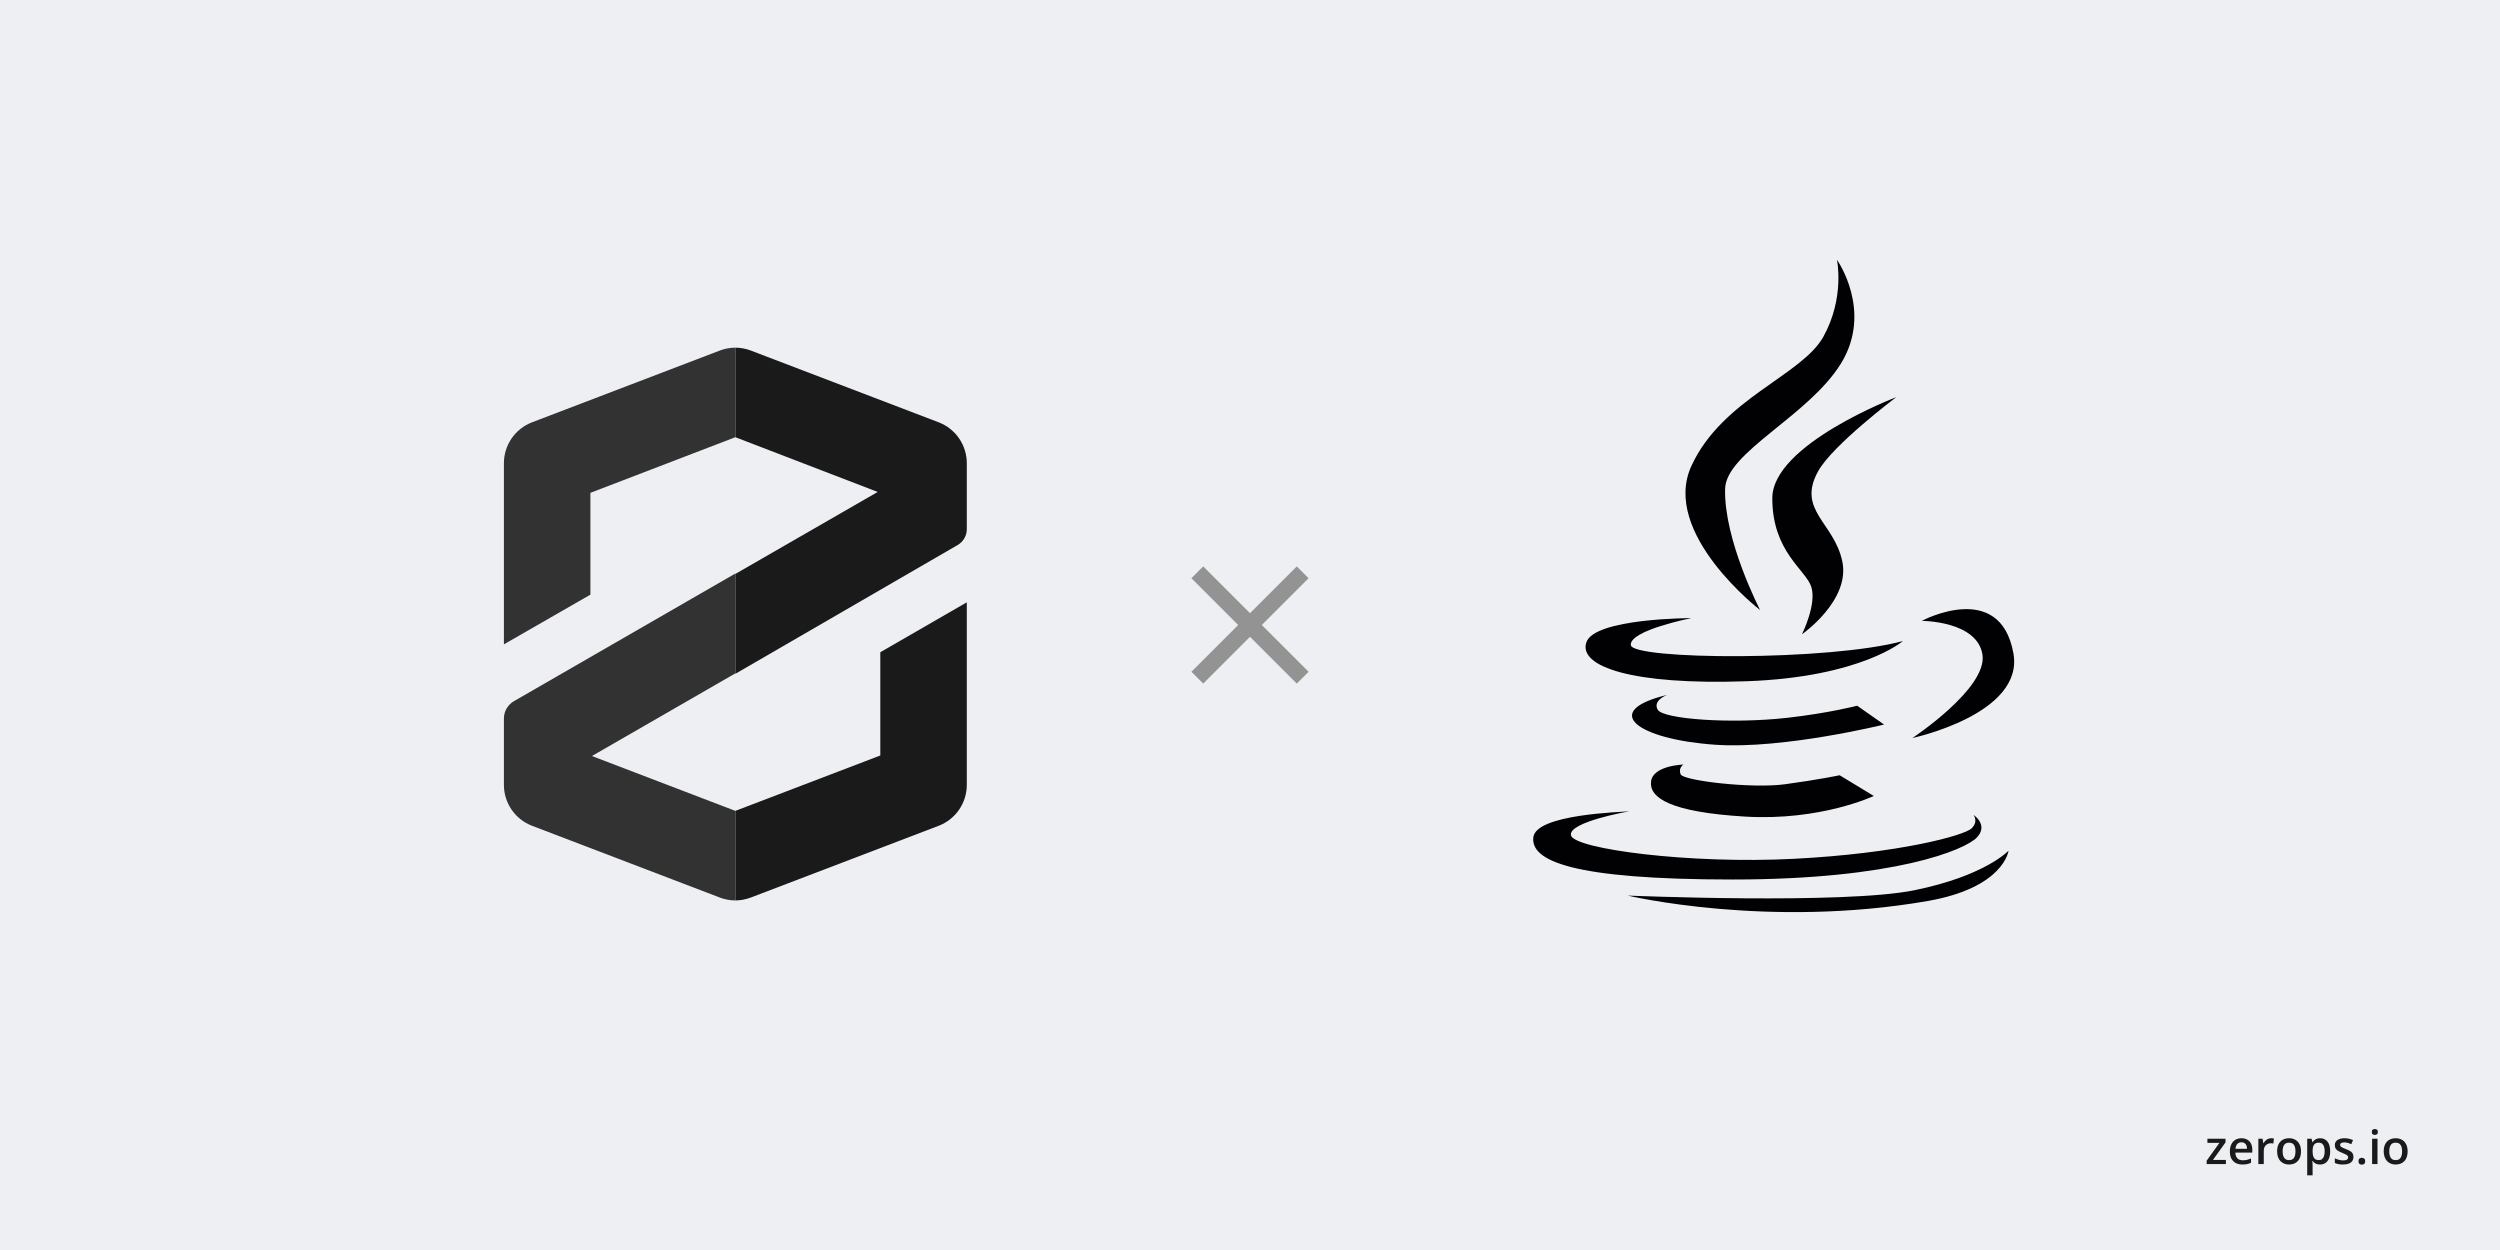
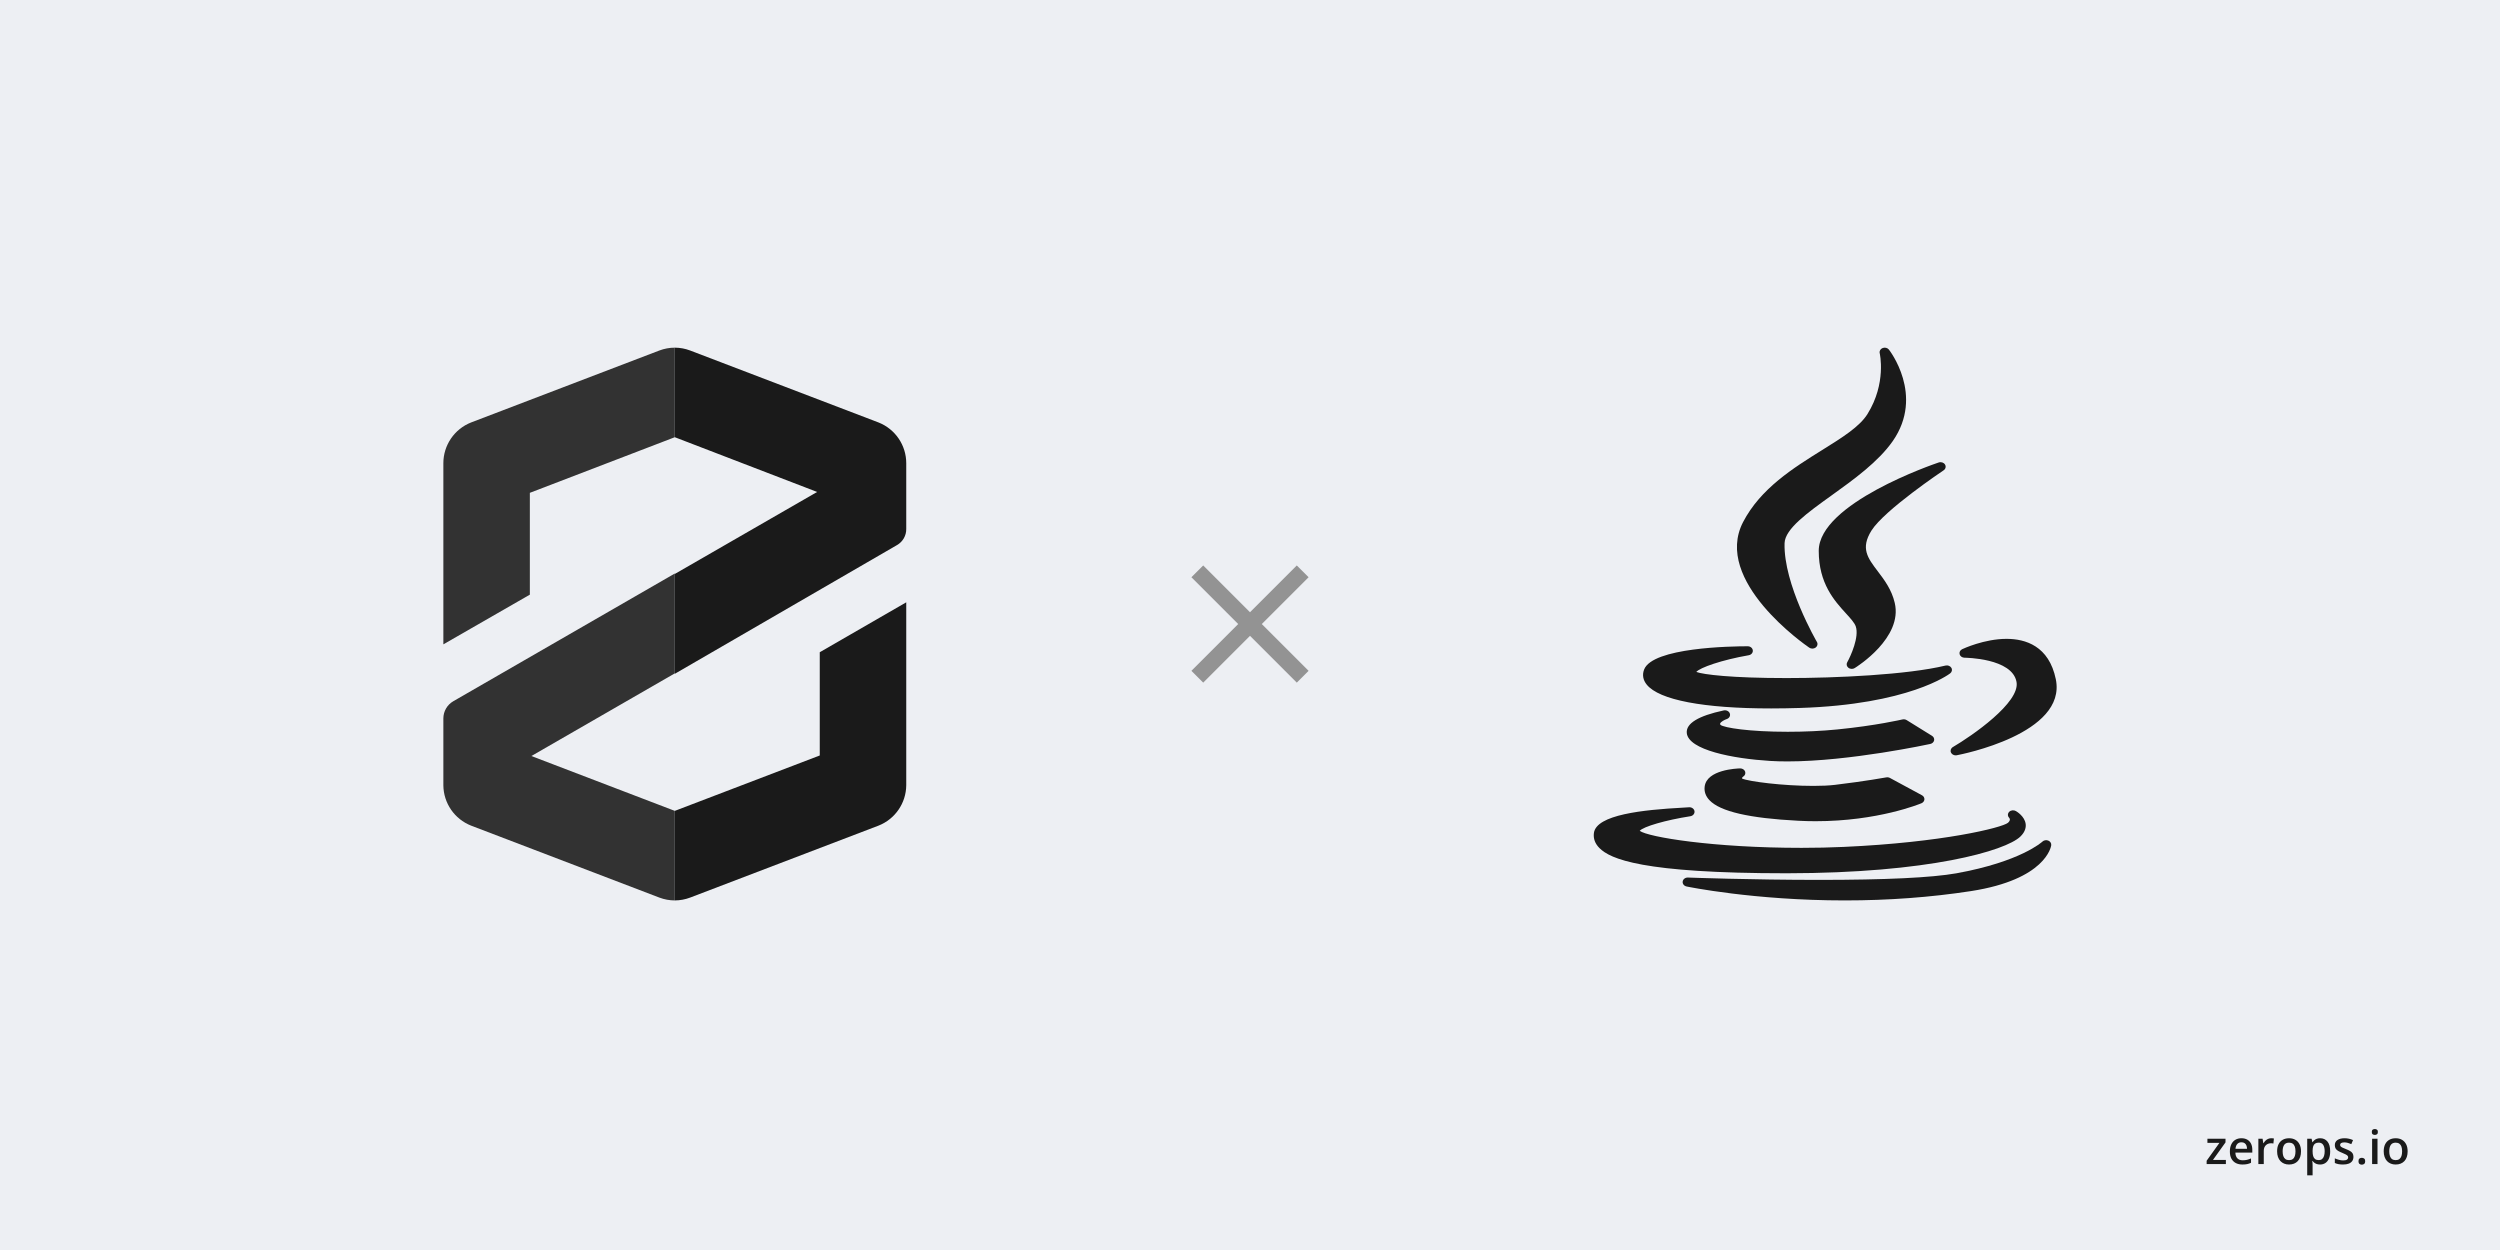
- <svg xmlns="http://www.w3.org/2000/svg" width="1280" height="640" viewBox="0 0 1280 640" fill="none">
-   <g clip-path="url(#clip0_1_2)">
-     <path d="M0 0H1280V640H0V0Z" fill="#EDEFF3" />
-     <path d="M1139.65 596H1129.8V594.301L1136.35 585.148H1130.2V583.027H1139.46V584.902L1133.04 593.879H1139.65V596ZM1147.62 582.781C1148.78 582.781 1149.77 583.02 1150.6 583.496C1151.43 583.973 1152.06 584.648 1152.51 585.523C1152.95 586.398 1153.18 587.445 1153.18 588.664V590.141H1144.52C1144.55 591.398 1144.88 592.367 1145.52 593.047C1146.17 593.727 1147.08 594.066 1148.24 594.066C1149.07 594.066 1149.81 593.988 1150.47 593.832C1151.13 593.668 1151.82 593.43 1152.52 593.117V595.355C1151.87 595.66 1151.21 595.883 1150.54 596.023C1149.87 596.164 1149.06 596.234 1148.12 596.234C1146.85 596.234 1145.73 595.988 1144.76 595.496C1143.8 594.996 1143.05 594.254 1142.5 593.27C1141.96 592.285 1141.69 591.062 1141.69 589.602C1141.69 588.148 1141.94 586.914 1142.43 585.898C1142.92 584.883 1143.61 584.109 1144.5 583.578C1145.39 583.047 1146.43 582.781 1147.62 582.781ZM1147.62 584.855C1146.75 584.855 1146.05 585.137 1145.51 585.699C1144.98 586.262 1144.67 587.086 1144.57 588.172H1150.48C1150.47 587.523 1150.36 586.949 1150.15 586.449C1149.95 585.949 1149.64 585.559 1149.21 585.277C1148.8 584.996 1148.27 584.855 1147.62 584.855ZM1162.86 582.781C1163.07 582.781 1163.31 582.793 1163.57 582.816C1163.83 582.84 1164.05 582.871 1164.24 582.91L1163.98 585.488C1163.78 585.435 1163.58 585.399 1163.37 585.383C1163.16 585.36 1162.95 585.349 1162.74 585.348C1162.25 585.348 1161.78 585.43 1161.33 585.594C1160.89 585.75 1160.49 585.992 1160.15 586.32C1159.8 586.641 1159.54 587.043 1159.34 587.527C1159.14 588.012 1159.05 588.574 1159.05 589.215V596H1156.28V583.027H1158.44L1158.81 585.312H1158.94C1159.2 584.852 1159.52 584.43 1159.9 584.047C1160.29 583.664 1160.72 583.359 1161.21 583.133C1161.73 582.894 1162.29 582.774 1162.86 582.781ZM1178.12 589.484C1178.12 590.562 1177.98 591.52 1177.7 592.355C1177.42 593.191 1177.01 593.898 1176.47 594.477C1175.93 595.051 1175.26 595.499 1174.53 595.789C1173.77 596.086 1172.91 596.234 1171.96 596.234C1171.07 596.234 1170.25 596.086 1169.51 595.789C1168.78 595.494 1168.12 595.046 1167.58 594.477C1167.04 593.898 1166.62 593.191 1166.32 592.355C1166.03 591.52 1165.88 590.562 1165.88 589.484C1165.88 588.055 1166.12 586.844 1166.62 585.852C1167.12 584.852 1167.83 584.09 1168.75 583.566C1169.67 583.043 1170.77 582.781 1172.04 582.781C1173.24 582.781 1174.29 583.043 1175.21 583.566C1176.12 584.09 1176.84 584.852 1177.35 585.852C1177.87 586.852 1178.12 588.062 1178.12 589.484ZM1168.71 589.484C1168.71 590.43 1168.83 591.238 1169.05 591.91C1169.29 592.582 1169.65 593.098 1170.13 593.457C1170.62 593.809 1171.24 593.984 1172.01 593.984C1172.77 593.984 1173.4 593.809 1173.88 593.457C1174.37 593.098 1174.72 592.582 1174.95 591.91C1175.18 591.238 1175.29 590.43 1175.29 589.484C1175.29 588.539 1175.18 587.738 1174.95 587.082C1174.72 586.418 1174.37 585.914 1173.88 585.57C1173.4 585.219 1172.77 585.043 1172 585.043C1170.86 585.043 1170.02 585.426 1169.5 586.191C1168.98 586.957 1168.71 588.055 1168.71 589.484ZM1187.95 582.781C1189.48 582.781 1190.72 583.344 1191.65 584.469C1192.59 585.594 1193.05 587.266 1193.05 589.484C1193.05 590.953 1192.84 592.191 1192.4 593.199C1191.97 594.199 1191.36 594.957 1190.58 595.473C1189.81 595.98 1188.91 596.234 1187.88 596.234C1187.22 596.234 1186.65 596.148 1186.16 595.977C1185.71 595.822 1185.29 595.597 1184.92 595.309C1184.59 595.041 1184.3 594.734 1184.05 594.395H1183.89C1183.93 594.707 1183.96 595.055 1184 595.438C1184.04 595.812 1184.05 596.156 1184.05 596.469V601.754H1181.29V583.027H1183.54L1183.93 584.82H1184.05C1184.3 584.453 1184.59 584.113 1184.93 583.801C1185.29 583.488 1185.71 583.242 1186.2 583.062C1186.7 582.875 1187.28 582.781 1187.95 582.781ZM1187.21 585.031C1186.45 585.031 1185.84 585.184 1185.38 585.488C1184.93 585.785 1184.59 586.234 1184.38 586.836C1184.18 587.438 1184.07 588.191 1184.05 589.098V589.484C1184.05 590.445 1184.15 591.262 1184.35 591.934C1184.55 592.598 1184.88 593.105 1185.34 593.457C1185.81 593.801 1186.45 593.973 1187.24 593.973C1187.91 593.973 1188.47 593.789 1188.91 593.422C1189.35 593.055 1189.68 592.531 1189.9 591.852C1190.12 591.172 1190.23 590.371 1190.23 589.449C1190.23 588.051 1189.98 586.965 1189.48 586.191C1188.99 585.418 1188.23 585.031 1187.21 585.031ZM1204.96 592.297C1204.96 593.148 1204.75 593.867 1204.34 594.453C1203.93 595.039 1203.32 595.484 1202.52 595.789C1201.73 596.086 1200.77 596.234 1199.62 596.234C1198.71 596.234 1197.93 596.168 1197.27 596.035C1196.64 595.914 1196.02 595.718 1195.43 595.449V593.07C1196.05 593.359 1196.74 593.609 1197.51 593.82C1198.28 594.031 1199.01 594.137 1199.7 594.137C1200.61 594.137 1201.26 593.996 1201.66 593.715C1202.05 593.426 1202.25 593.043 1202.25 592.566C1202.25 592.285 1202.17 592.035 1202.01 591.816C1201.85 591.59 1201.55 591.359 1201.12 591.125C1200.69 590.883 1200.05 590.594 1199.22 590.258C1198.4 589.93 1197.71 589.602 1197.14 589.273C1196.58 588.945 1196.16 588.551 1195.87 588.09C1195.58 587.621 1195.43 587.023 1195.43 586.297C1195.43 585.148 1195.89 584.277 1196.79 583.684C1197.71 583.082 1198.91 582.781 1200.41 582.781C1201.21 582.781 1201.96 582.863 1202.66 583.027C1203.38 583.184 1204.07 583.414 1204.75 583.719L1203.88 585.793C1203.3 585.535 1202.71 585.324 1202.11 585.16C1201.53 584.988 1200.93 584.901 1200.32 584.902C1199.61 584.902 1199.07 585.012 1198.69 585.23C1198.32 585.449 1198.14 585.762 1198.14 586.168C1198.14 586.473 1198.23 586.73 1198.41 586.941C1198.59 587.152 1198.9 587.363 1199.34 587.574C1199.78 587.785 1200.4 588.047 1201.19 588.359C1201.96 588.656 1202.63 588.969 1203.19 589.297C1203.76 589.617 1204.2 590.012 1204.5 590.48C1204.81 590.949 1204.96 591.555 1204.96 592.297ZM1207.54 594.547C1207.54 593.906 1207.7 593.457 1208.03 593.199C1208.37 592.934 1208.77 592.801 1209.25 592.801C1209.73 592.801 1210.13 592.934 1210.47 593.199C1210.81 593.457 1210.98 593.906 1210.98 594.547C1210.98 595.172 1210.81 595.625 1210.47 595.906C1210.13 596.18 1209.73 596.316 1209.25 596.316C1208.77 596.316 1208.37 596.18 1208.03 595.906C1207.7 595.625 1207.54 595.172 1207.54 594.547ZM1217.28 583.027V596H1214.52V583.027H1217.28ZM1215.92 578.059C1216.34 578.059 1216.7 578.172 1217.01 578.398C1217.32 578.625 1217.48 579.016 1217.48 579.57C1217.48 580.117 1217.32 580.508 1217.01 580.742C1216.7 580.969 1216.34 581.082 1215.92 581.082C1215.48 581.082 1215.11 580.969 1214.8 580.742C1214.51 580.508 1214.36 580.117 1214.36 579.57C1214.36 579.016 1214.51 578.625 1214.8 578.398C1215.11 578.172 1215.48 578.059 1215.92 578.059ZM1232.71 589.484C1232.71 590.562 1232.57 591.52 1232.29 592.355C1232.01 593.191 1231.6 593.898 1231.06 594.477C1230.51 595.051 1229.85 595.499 1229.11 595.789C1228.36 596.086 1227.5 596.234 1226.55 596.234C1225.66 596.234 1224.84 596.086 1224.1 595.789C1223.37 595.491 1222.71 595.045 1222.16 594.477C1221.62 593.898 1221.21 593.191 1220.91 592.355C1220.61 591.52 1220.46 590.562 1220.46 589.484C1220.46 588.055 1220.71 586.844 1221.2 585.852C1221.7 584.852 1222.41 584.09 1223.34 583.566C1224.26 583.043 1225.36 582.781 1226.63 582.781C1227.82 582.781 1228.88 583.043 1229.79 583.566C1230.71 584.09 1231.42 584.852 1231.94 585.852C1232.45 586.852 1232.71 588.062 1232.71 589.484ZM1223.3 589.484C1223.3 590.43 1223.41 591.238 1223.64 591.91C1223.88 592.582 1224.23 593.098 1224.72 593.457C1225.2 593.809 1225.83 593.984 1226.59 593.984C1227.36 593.984 1227.98 593.809 1228.47 593.457C1228.95 593.098 1229.31 592.582 1229.54 591.91C1229.76 591.238 1229.88 590.43 1229.88 589.484C1229.88 588.539 1229.76 587.738 1229.54 587.082C1229.31 586.418 1228.95 585.914 1228.47 585.57C1227.98 585.219 1227.36 585.043 1226.58 585.043C1225.44 585.043 1224.61 585.426 1224.09 586.191C1223.56 586.957 1223.3 588.055 1223.3 589.484Z" fill="#1A1A1A" />
-     <path d="M368.596 179.457L272.238 216.285C268.037 217.933 264.43 220.81 261.89 224.54C259.35 228.271 257.994 232.681 258 237.194V329.908L302.283 304.459V252.328L376.5 223.853V178C373.799 178.006 371.121 178.5 368.596 179.457ZM303.068 387.084L376.5 344.763V293.641L263.045 359.057C261.518 359.952 260.25 361.229 259.365 362.762C258.481 364.295 258.01 366.032 258 367.802V402.051C258.038 406.526 259.414 410.887 261.952 414.573C264.489 418.259 268.072 421.102 272.238 422.735L368.596 459.563C371.121 460.521 373.799 461.015 376.5 461.02V415.168L303.068 387.084Z" fill="#323232" />
-     <path d="M490.291 279.066C491.739 278.237 492.939 277.036 493.767 275.587C494.594 274.138 495.02 272.494 494.999 270.826V237.194C495.005 232.681 493.65 228.271 491.109 224.54C488.569 220.81 484.963 217.933 480.761 216.285L384.347 179.457C381.839 178.506 379.182 178.013 376.5 178V223.853L449.371 251.88L376.5 293.865V344.987L490.291 279.066ZM384.347 459.563L480.761 422.735C484.928 421.102 488.511 418.26 491.048 414.574C493.586 410.888 494.962 406.526 494.999 402.051V308.384L450.716 333.945V386.804L376.5 415.168V461.02C379.182 461.008 381.84 460.514 384.347 459.563Z" fill="#1A1A1A" />
-     <path d="M670 296.043L663.957 290L640 313.957L616.043 290L610 296.043L633.957 320L610 343.957L616.043 350L640 326.043L663.957 350L670 343.957L646.043 320L670 296.043Z" fill="#939393" />
-     <path d="M901.182 312.345C901.182 312.345 882.563 276.467 883.251 250.251C883.752 231.516 925.994 212.997 942.578 186.107C959.134 159.202 940.514 133 940.514 133C940.514 133 944.657 152.322 933.619 172.303C922.583 192.313 881.845 204.053 866.007 238.54C850.168 273.028 901.182 312.345 901.182 312.345Z" fill="#010002" />
-     <path d="M970.873 203.35C970.873 203.35 907.417 227.503 907.417 255.081C907.417 282.688 924.647 291.647 927.427 300.605C930.18 309.593 922.597 324.758 922.597 324.758C922.597 324.758 947.424 307.514 943.267 287.505C939.124 267.495 919.816 261.273 930.868 241.293C938.25 227.89 970.873 203.35 970.873 203.35Z" fill="#010002" />
-     <path d="M894.302 348.796C952.942 346.703 974.328 328.198 974.328 328.198C936.401 338.533 835.677 337.859 834.975 330.277C834.301 322.694 866.008 316.473 866.008 316.473C866.008 316.473 816.355 316.473 812.213 328.886C808.07 341.299 835.705 350.846 894.302 348.796Z" fill="#010002" />
-     <path d="M979.144 377.865C979.144 377.865 1036.54 365.624 1030.86 334.448C1023.98 296.492 983.959 317.878 983.959 317.878C983.959 317.878 1012.27 317.878 1015.01 335.107C1017.77 352.351 979.144 377.865 979.144 377.865Z" fill="#010002" />
-     <path d="M950.863 361.324C950.863 361.324 936.4 365.122 914.971 367.53C886.246 370.755 851.515 368.204 848.749 363.373C846.026 358.543 853.579 355.79 853.579 355.79C819.078 364.075 837.956 378.538 878.391 381.319C913.05 383.684 964.638 370.97 964.638 370.97L950.863 361.324Z" fill="#010002" />
-     <path d="M861.893 391.453C861.893 391.453 846.241 391.898 845.323 400.183C844.42 408.411 854.956 415.807 893.599 418.101C932.229 420.394 959.377 407.536 959.377 407.536L941.904 396.93C941.904 396.93 930.852 399.251 913.838 401.545C896.809 403.853 861.892 399.696 860.516 396.5C859.112 393.273 861.893 391.453 861.893 391.453Z" fill="#010002" />
-     <path d="M1012.24 428.707C1018.22 422.256 1010.39 417.197 1010.39 417.197C1010.39 417.197 1013.14 420.422 1009.5 424.092C1005.82 427.761 972.235 436.949 918.425 439.716C864.631 442.482 806.22 434.655 804.371 427.761C802.58 420.866 834.286 415.362 834.286 415.362C830.616 415.821 786.468 416.738 785.063 428.707C783.687 440.647 804.371 450.308 887.177 450.308C969.942 450.294 1006.29 435.114 1012.24 428.707Z" fill="#010002" />
-     <path d="M980.061 455.826C943.725 463.165 833.383 458.536 833.383 458.536C833.383 458.536 905.096 475.564 986.956 461.317C1026.09 454.493 1028.37 435.558 1028.37 435.558C1028.37 435.558 1016.4 448.444 980.061 455.826Z" fill="#010002" />
-   </g>
-   <defs>
-     <clipPath id="clip0_1_2">
-       <rect width="1280" height="640" fill="white" />
-     </clipPath>
-   </defs>
+ <svg xmlns="http://www.w3.org/2000/svg" width="1280" height="640" fill="none">
+   <path fill="#EDEFF3" d="M0 0h1280v640H0z" />
+   <path d="M1139.65 596h-9.85v-1.699l6.55-9.153h-6.15v-2.121h9.26v1.875l-6.42 8.977h6.61V596Zm7.97-13.219c1.16 0 2.15.239 2.98.715.83.477 1.46 1.152 1.91 2.027.44.875.67 1.922.67 3.141v1.477h-8.66c.03 1.257.36 2.226 1 2.906.65.68 1.56 1.019 2.72 1.019.83 0 1.57-.078 2.23-.234.66-.164 1.35-.402 2.05-.715v2.238c-.65.305-1.31.528-1.98.668-.67.141-1.48.211-2.42.211-1.27 0-2.39-.246-3.36-.738-.96-.5-1.71-1.242-2.26-2.226-.54-.985-.81-2.208-.81-3.668 0-1.454.25-2.688.74-3.704.49-1.015 1.18-1.789 2.07-2.32.89-.531 1.93-.797 3.12-.797Zm0 2.074c-.87 0-1.57.282-2.11.844-.53.563-.84 1.387-.94 2.473h5.91c-.01-.649-.12-1.223-.33-1.723-.2-.5-.51-.89-.94-1.172-.41-.281-.94-.422-1.59-.422Zm15.24-2.074c.21 0 .45.012.71.035.26.024.48.055.67.094l-.26 2.578a3.41 3.41 0 0 0-.61-.105 6.093 6.093 0 0 0-.63-.035c-.49 0-.96.082-1.41.246-.44.156-.84.398-1.18.726-.35.321-.61.723-.81 1.207-.2.485-.29 1.047-.29 1.688V596h-2.77v-12.973h2.16l.37 2.285h.13c.26-.46.58-.882.96-1.265.39-.383.82-.688 1.31-.914a3.83 3.83 0 0 1 1.65-.352Zm15.26 6.703c0 1.078-.14 2.036-.42 2.871-.28.836-.69 1.543-1.23 2.122a5.398 5.398 0 0 1-1.94 1.312c-.76.297-1.62.445-2.57.445-.89 0-1.71-.148-2.45-.445a5.537 5.537 0 0 1-1.93-1.312c-.54-.579-.96-1.286-1.26-2.122-.29-.835-.44-1.793-.44-2.871 0-1.429.24-2.64.74-3.632.5-1 1.21-1.762 2.13-2.286.92-.523 2.02-.785 3.29-.785 1.2 0 2.25.262 3.17.785.91.524 1.63 1.286 2.14 2.286.52 1 .77 2.21.77 3.632Zm-9.41 0c0 .946.12 1.754.34 2.426.24.672.6 1.188 1.08 1.547.49.352 1.11.527 1.88.527.76 0 1.39-.175 1.87-.527.49-.359.84-.875 1.07-1.547.23-.672.34-1.48.34-2.426 0-.945-.11-1.746-.34-2.402-.23-.664-.58-1.168-1.07-1.512-.48-.351-1.11-.527-1.88-.527-1.14 0-1.98.383-2.5 1.148-.52.766-.79 1.864-.79 3.293Zm19.24-6.703c1.53 0 2.77.563 3.7 1.688.94 1.125 1.4 2.797 1.4 5.015 0 1.469-.21 2.707-.65 3.715-.43 1-1.04 1.758-1.82 2.274-.77.507-1.67.761-2.7.761-.66 0-1.23-.086-1.72-.257a4.414 4.414 0 0 1-1.24-.668 5.114 5.114 0 0 1-.87-.914h-.16c.04.312.07.66.11 1.043.04.374.05.718.05 1.031v5.285h-2.76v-18.727h2.25l.39 1.793h.12c.25-.367.54-.707.88-1.019.36-.313.78-.559 1.27-.739.5-.187 1.08-.281 1.75-.281Zm-.74 2.25c-.76 0-1.37.153-1.83.457-.45.297-.79.746-1 1.348-.2.602-.31 1.355-.33 2.262v.386c0 .961.1 1.778.3 2.45.2.664.53 1.171.99 1.523.47.344 1.11.516 1.9.516.67 0 1.23-.184 1.67-.551.44-.367.77-.891.99-1.57.22-.68.33-1.481.33-2.403 0-1.398-.25-2.484-.75-3.258-.49-.773-1.25-1.16-2.27-1.16Zm17.75 7.266c0 .851-.21 1.57-.62 2.156-.41.586-1.02 1.031-1.82 1.336-.79.297-1.75.445-2.9.445-.91 0-1.69-.066-2.35-.199a8.017 8.017 0 0 1-1.84-.586v-2.379c.62.289 1.31.539 2.08.75.77.211 1.5.317 2.19.317.91 0 1.56-.141 1.96-.422.39-.289.59-.672.59-1.149 0-.281-.08-.531-.24-.75-.16-.226-.46-.457-.89-.691-.43-.242-1.07-.531-1.9-.867-.82-.328-1.51-.656-2.08-.985-.56-.328-.98-.722-1.27-1.183-.29-.469-.44-1.067-.44-1.793 0-1.149.46-2.02 1.36-2.613.92-.602 2.12-.903 3.62-.903.8 0 1.55.082 2.25.246.72.157 1.41.387 2.09.692l-.87 2.074c-.58-.258-1.17-.469-1.77-.633a6.28 6.28 0 0 0-1.79-.258c-.71 0-1.25.11-1.63.328-.37.219-.55.532-.55.938 0 .305.09.562.27.773.18.211.49.422.93.633.44.211 1.06.473 1.85.785.77.297 1.44.61 2 .938.57.32 1.01.715 1.31 1.183.31.469.46 1.075.46 1.817Zm2.58 2.25c0-.641.16-1.09.49-1.348.34-.265.74-.398 1.22-.398s.88.133 1.22.398c.34.258.51.707.51 1.348 0 .625-.17 1.078-.51 1.359-.34.274-.74.41-1.22.41s-.88-.136-1.22-.41c-.33-.281-.49-.734-.49-1.359Zm9.74-11.52V596h-2.76v-12.973h2.76Zm-1.36-4.968c.42 0 .78.113 1.09.339.31.227.47.618.47 1.172 0 .547-.16.938-.47 1.172-.31.227-.67.34-1.09.34-.44 0-.81-.113-1.12-.34-.29-.234-.44-.625-.44-1.172 0-.554.15-.945.44-1.172.31-.226.68-.339 1.12-.339Zm16.79 11.425c0 1.078-.14 2.036-.42 2.871-.28.836-.69 1.543-1.23 2.122a5.437 5.437 0 0 1-1.95 1.312c-.75.297-1.61.445-2.56.445-.89 0-1.71-.148-2.45-.445a5.67 5.67 0 0 1-1.94-1.312c-.54-.579-.95-1.286-1.25-2.122-.3-.835-.45-1.793-.45-2.871 0-1.429.25-2.64.74-3.632.5-1 1.21-1.762 2.14-2.286.92-.523 2.02-.785 3.29-.785 1.19 0 2.25.262 3.16.785.92.524 1.63 1.286 2.15 2.286.51 1 .77 2.21.77 3.632Zm-9.41 0c0 .946.11 1.754.34 2.426.24.672.59 1.188 1.08 1.547.48.352 1.11.527 1.87.527.77 0 1.39-.175 1.88-.527.48-.359.84-.875 1.07-1.547.22-.672.34-1.48.34-2.426 0-.945-.12-1.746-.34-2.402-.23-.664-.59-1.168-1.07-1.512-.49-.351-1.11-.527-1.89-.527-1.14 0-1.97.383-2.49 1.148-.53.766-.79 1.864-.79 3.293Z" fill="#1A1A1A" />
+   <path d="m337.596 179.457-96.358 36.828A22.427 22.427 0 0 0 227 237.194v92.714l44.283-25.449v-52.131l74.217-28.475V178c-2.701.006-5.379.5-7.904 1.457ZM272.068 387.084l73.432-42.321v-51.122l-113.455 65.416a10.205 10.205 0 0 0-5.045 8.745v34.249a22.421 22.421 0 0 0 14.238 20.684l96.358 36.828a22.4 22.4 0 0 0 7.904 1.457v-45.852l-73.432-28.084Z" fill="#323232" />
+   <path d="M459.291 279.066a9.36 9.36 0 0 0 4.708-8.24v-33.632a22.427 22.427 0 0 0-14.238-20.909l-96.414-36.828A22.431 22.431 0 0 0 345.5 178v45.853l72.871 28.027-72.871 41.985v51.122l113.791-65.921ZM353.347 459.563l96.414-36.828a22.416 22.416 0 0 0 14.238-20.684v-93.667l-44.283 25.561v52.859L345.5 415.168v45.853a22.432 22.432 0 0 0 7.847-1.458Z" fill="#1A1A1A" />
+   <path d="m670 295.553-6.043-6.043L640 313.467l-23.957-23.957-6.043 6.043 23.957 23.957L610 343.467l6.043 6.043L640 325.553l23.957 23.957 6.043-6.043-23.957-23.957L670 295.553Z" fill="#939393" />
+   <path d="M932.918 230.44c-14.766 9.198-31.502 19.623-40.468 36.871-15.575 30.089 31.87 62.912 33.898 64.295a2.835 2.835 0 0 0 1.598.481 2.83 2.83 0 0 0 1.681-.541c.942-.698 1.209-1.883.644-2.848-.172-.293-17.202-29.59-16.57-50.608.225-7.32 11.792-15.624 24.038-24.416 11.216-8.053 23.93-17.18 31.369-27.857 16.33-23.502-1.82-46.611-2.006-46.841-.72-.896-2.051-1.222-3.189-.78-1.137.444-1.766 1.533-1.507 2.609.037.152 3.567 15.434-6.255 31.179-4.047 6.505-12.937 12.044-23.233 18.456Z" fill="#1A1A1A" />
+   <path d="M995.129 240.804c1.041-.695 1.347-1.962.717-2.974-.631-1.011-2.005-1.458-3.224-1.047-2.509.844-61.427 20.957-61.427 45.261 0 16.752 8.08 25.602 13.98 32.065 2.314 2.534 4.313 4.723 4.971 6.592 1.853 5.386-2.538 15.12-4.384 18.416-.533.949-.272 2.096.634 2.789.489.374 1.1.563 1.712.563a2.85 2.85 0 0 0 1.495-.416c1.013-.624 24.758-15.493 20.499-33.406-1.586-6.809-5.364-11.784-8.698-16.174-5.165-6.801-8.895-11.715-3.236-20.789 6.632-10.582 36.658-30.678 36.961-30.88Z" fill="#1A1A1A" />
+   <path d="M841.764 342.856c-1.011 2.677-.534 5.335 1.377 7.686 6.387 7.852 29.011 12.177 63.706 12.177h.004c4.702 0 9.665-.081 14.749-.243 55.471-1.759 76.046-17.064 76.894-17.714.926-.709 1.173-1.89.598-2.846-.576-.955-1.816-1.435-3.001-1.146-19.536 4.724-56.016 6.401-81.32 6.401-28.313 0-42.733-1.806-46.262-3.139 1.811-2.203 12.983-6.137 26.827-8.549 1.324-.23 2.233-1.312 2.102-2.5-.131-1.189-1.258-2.096-2.607-2.096-8.116.001-48.814.578-53.067 11.969ZM1027.38 327.094c-11.44 0-22.29 5.078-22.75 5.294-1.05.502-1.59 1.577-1.3 2.608.29 1.031 1.34 1.756 2.54 1.757.24.001 24.4.175 26.59 12.402 1.94 10.548-22.86 27.638-32.579 33.334-1.05.615-1.458 1.805-.97 2.832.413.875 1.379 1.423 2.409 1.423.19 0 .37-.017.55-.052 2.31-.436 56.43-10.998 50.71-38.906-3.49-17.103-15.63-20.692-25.2-20.692ZM990.268 379.074c.188-.895-.232-1.804-1.072-2.326l-12.977-8.05a2.911 2.911 0 0 0-2.175-.341c-.135.032-13.705 3.19-33.407 5.128-7.82.776-16.578 1.187-25.33 1.187-19.697 0-32.576-2.05-34.451-3.553-.249-.423-.17-.615-.126-.722.34-.839 2.167-1.837 3.344-2.231 1.301-.426 2.002-1.677 1.597-2.852-.403-1.174-1.771-1.867-3.12-1.579-13.017 2.782-19.383 6.673-18.919 11.563.822 8.67 23.499 13.12 42.67 14.298 2.756.167 5.738.252 8.859.252h.006c31.878 0 72.744-8.858 73.153-8.948.997-.218 1.758-.932 1.948-1.826ZM892.434 397.684c.983-.567 1.419-1.642 1.07-2.634-.348-.991-1.395-1.641-2.57-1.628-1.745.041-17.07.653-18.143 9.295-.325 2.583.51 4.941 2.483 7.012 5.503 5.775 20.356 9.207 45.401 10.495 2.964.156 5.973.235 8.947.235 31.842 0 53.286-8.829 54.184-9.205.871-.365 1.445-1.122 1.496-1.974.052-.851-.428-1.659-1.25-2.103l-16.399-8.867a2.93 2.93 0 0 0-1.9-.291c-.104.019-10.516 1.932-26.23 3.822-2.974.357-6.698.539-11.067.539-15.697 0-33.157-2.271-36.506-3.758-.048-.279.014-.632.484-.938Z" fill="#1A1A1A" />
+   <path d="M914.783 447.118c72.934-.055 112.077-11.542 119.617-18.77 2.67-2.559 2.96-4.98 2.73-6.561-.56-3.892-4.56-6.274-5.01-6.533-1.1-.623-2.57-.46-3.42.412-.85.874-.87 2.148-.02 3.019.46.524.73 1.401-.62 2.594-3.01 2.493-33.417 10.062-84.043 12.336-6.935.32-14.208.481-21.618.482-45.328 0-78.501-5.498-82.856-8.703 1.68-2.135 13.413-5.548 25.891-7.477 1.407-.217 2.357-1.391 2.139-2.64-.218-1.249-1.518-2.11-2.939-1.945-.352.041-1.545.106-2.93.181-20.589 1.113-44.383 3.595-45.624 12.99-.377 2.863.583 5.462 2.856 7.724 5.56 5.533 21.544 12.89 95.844 12.89l.003.001Z" fill="#1A1A1A" />
+   <path d="M1048.73 430.384c-1.03-.422-2.25-.208-3.02.527-.11.102-11.07 10.257-44.04 16.22-12.624 2.24-36.317 3.376-70.423 3.376-34.169 0-66.682-1.191-67.007-1.203-1.358-.058-2.52.816-2.704 2-.186 1.184.675 2.298 1.987 2.575.339.071 34.413 7.141 81.002 7.141 22.346 0 44.09-1.608 64.635-4.78 38.29-5.946 40.98-22.765 41.07-23.477.13-.997-.47-1.956-1.5-2.379Z" fill="#1A1A1A" />
</svg>
